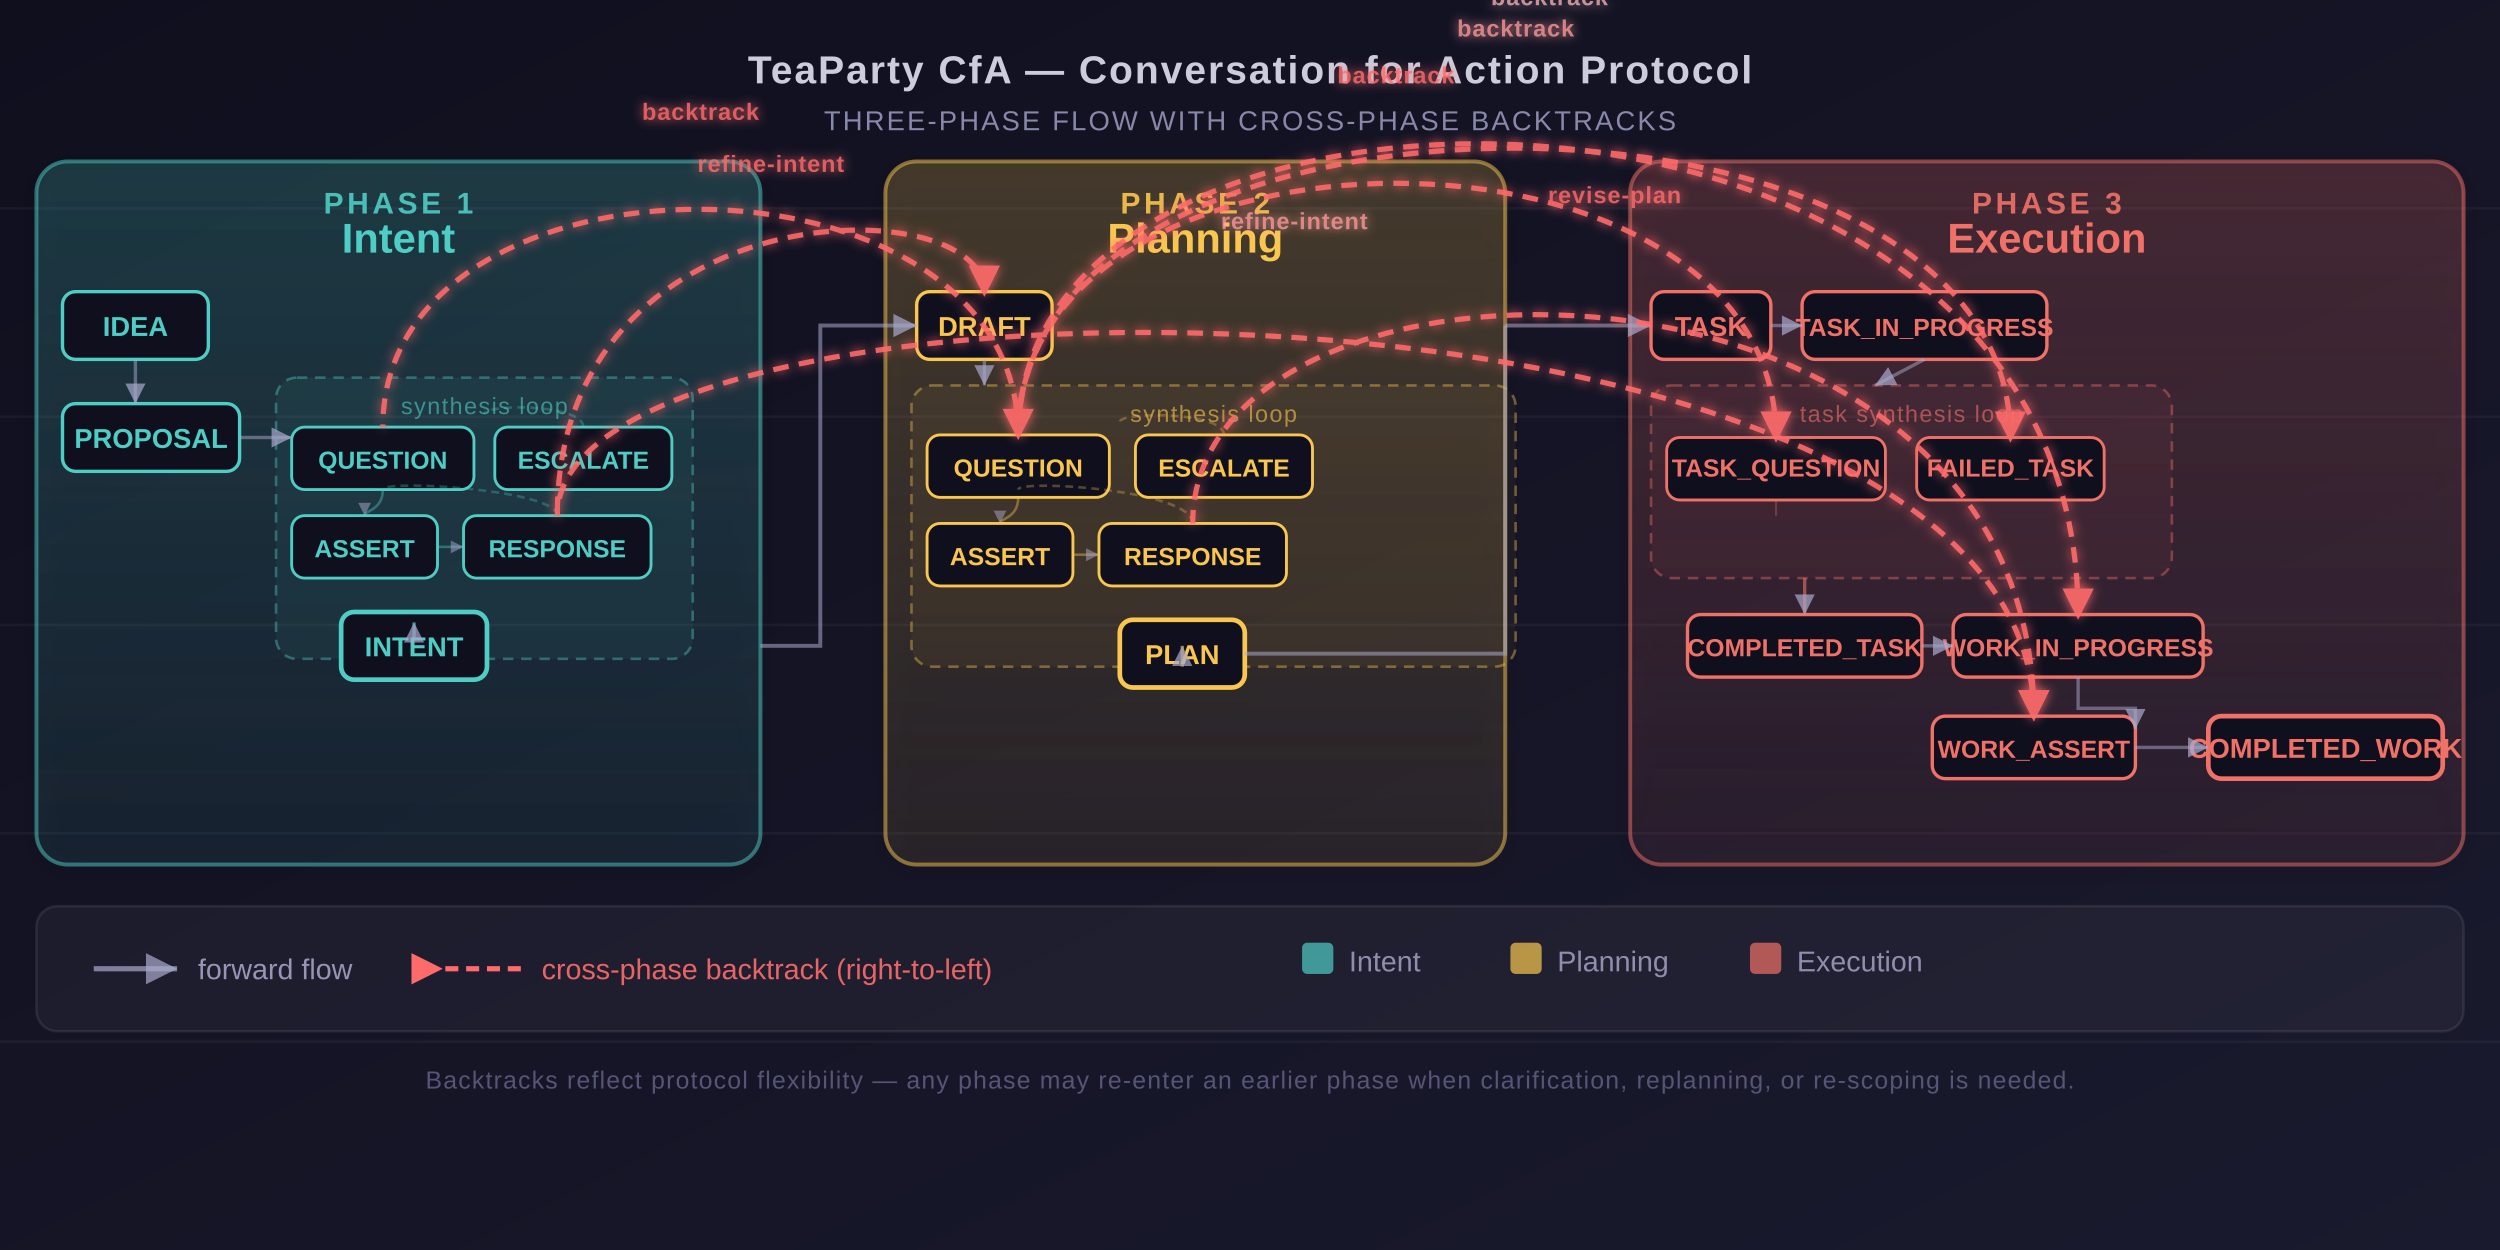
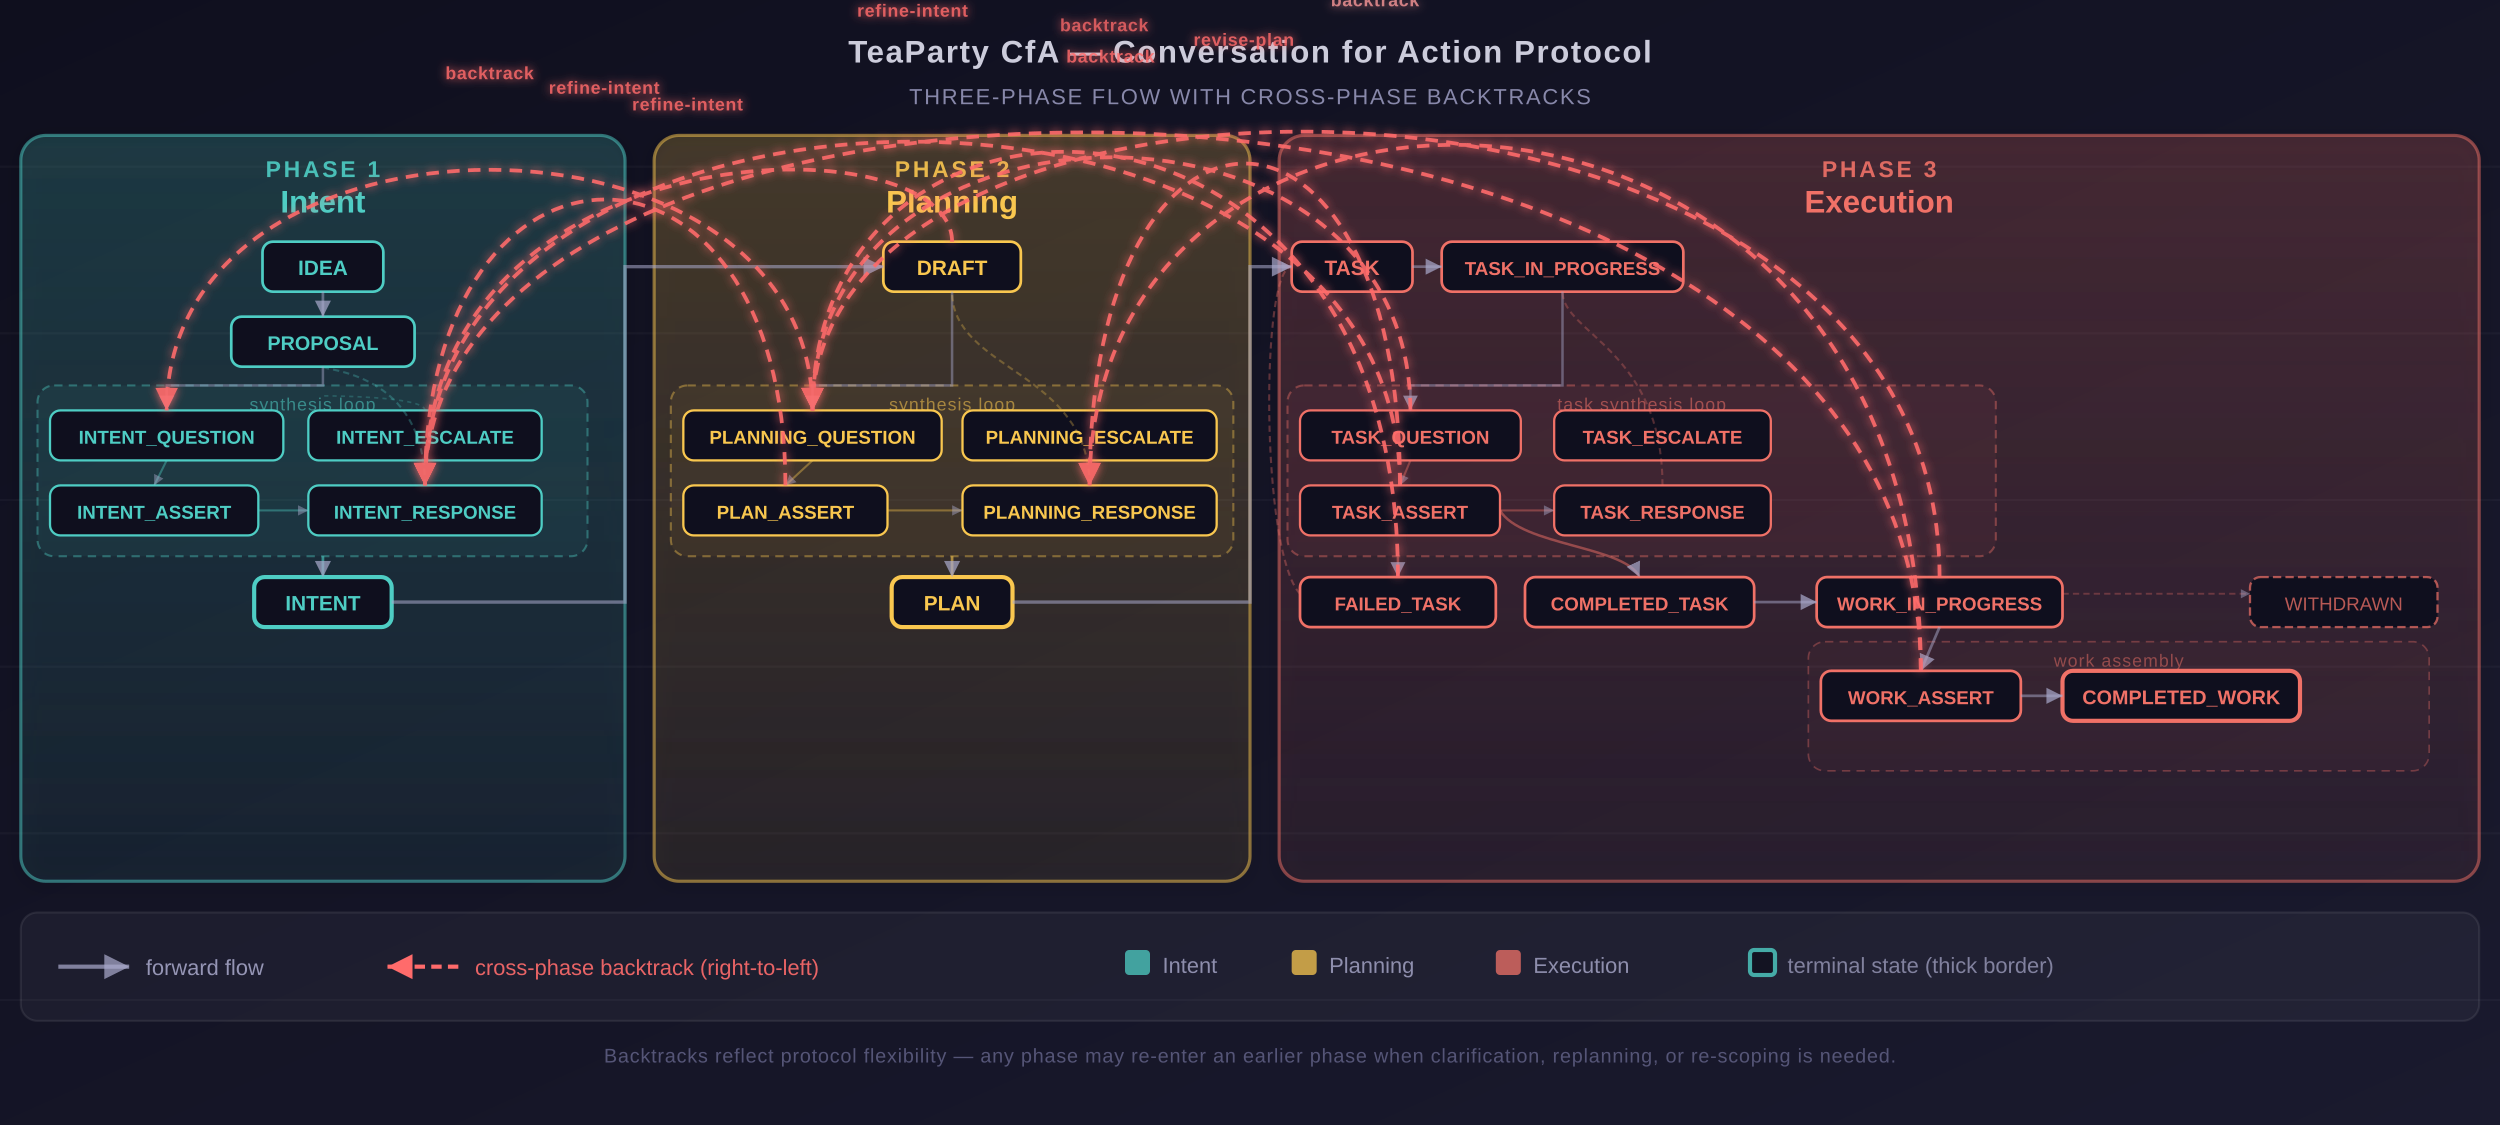
- <svg xmlns="http://www.w3.org/2000/svg" viewBox="0 0 960 480" width="960" height="480" font-family="'Segoe UI', 'Helvetica Neue', Arial, sans-serif">
+ <svg xmlns="http://www.w3.org/2000/svg" viewBox="0 0 1200 540" width="1200" height="540" font-family="'Segoe UI', 'Helvetica Neue', Arial, sans-serif">
  <defs>
    <linearGradient id="bgGrad" x1="0" y1="0" x2="1" y2="1">
      <stop offset="0%" stop-color="#0f0f1e" />
      <stop offset="100%" stop-color="#1a1a2e" />
    </linearGradient>
    <linearGradient id="intentGrad" x1="0" y1="0" x2="0" y2="1">
      <stop offset="0%" stop-color="#4ecdc4" stop-opacity="0.18" />
      <stop offset="100%" stop-color="#4ecdc4" stop-opacity="0.06" />
    </linearGradient>
    <linearGradient id="planGrad" x1="0" y1="0" x2="0" y2="1">
      <stop offset="0%" stop-color="#f9c74f" stop-opacity="0.18" />
      <stop offset="100%" stop-color="#f9c74f" stop-opacity="0.06" />
    </linearGradient>
    <linearGradient id="execGrad" x1="0" y1="0" x2="0" y2="1">
      <stop offset="0%" stop-color="#f07167" stop-opacity="0.18" />
      <stop offset="100%" stop-color="#f07167" stop-opacity="0.06" />
    </linearGradient>
    <marker id="arrowFwd" markerWidth="7" markerHeight="7" refX="6" refY="3.5" orient="auto">
      <path d="M0,0.5 L6,3.5 L0,6.5 Z" fill="#aaaacc" opacity="0.7" />
    </marker>
-     <marker id="arrowBack" markerWidth="7" markerHeight="7" refX="1" refY="3.5" orient="auto">
-       <path d="M6,0.5 L0,3.5 L6,6.5 Z" fill="#ff6b6b" />
+     <marker id="arrowBack" markerWidth="7" markerHeight="7" refX="6" refY="3.5" orient="auto">
+       <path d="M0,0.5 L6,3.5 L0,6.5 Z" fill="#ff6b6b" />
    </marker>
    <marker id="arrowLoop" markerWidth="6" markerHeight="6" refX="5" refY="3" orient="auto">
-       <path d="M0,0.5 L5,3 L0,5.5 Z" fill="#aaaacc" opacity="0.5" />
+       <path d="M0,0.5 L5,3 L0,5.5 Z" fill="#aaaacc" opacity="0.45" />
    </marker>
    <filter id="panelShadow" x="-4%" y="-4%" width="108%" height="108%">
      <feDropShadow dx="0" dy="2" stdDeviation="4" flood-color="#000000" flood-opacity="0.5" />
    </filter>
    <filter id="backtrackGlow" x="-20%" y="-80%" width="140%" height="260%">
-       <feGaussianBlur stdDeviation="2" result="blur" />
+       <feGaussianBlur stdDeviation="2.2" result="blur" />
      <feMerge>
        <feMergeNode in="blur" />
        <feMergeNode in="SourceGraphic" />
      </feMerge>
    </filter>
  </defs>
-   <rect width="960" height="480" fill="url(#bgGrad)" />
-   <g opacity="0.04" stroke="#ffffff" stroke-width="1">
-     <line x1="0" y1="80" x2="960" y2="80" />
-     <line x1="0" y1="160" x2="960" y2="160" />
-     <line x1="0" y1="240" x2="960" y2="240" />
-     <line x1="0" y1="320" x2="960" y2="320" />
-     <line x1="0" y1="400" x2="960" y2="400" />
+   <rect width="1200" height="540" fill="url(#bgGrad)" />
+   <g opacity="0.035" stroke="#ffffff" stroke-width="1">
+     <line x1="0" y1="80" x2="1200" y2="80" />
+     <line x1="0" y1="160" x2="1200" y2="160" />
+     <line x1="0" y1="240" x2="1200" y2="240" />
+     <line x1="0" y1="320" x2="1200" y2="320" />
+     <line x1="0" y1="400" x2="1200" y2="400" />
+     <line x1="0" y1="480" x2="1200" y2="480" />
  </g>
-   <text x="480" y="32" text-anchor="middle" fill="#e0e0f0" font-size="15" font-weight="600" letter-spacing="0.05em" opacity="0.9">
+   <text x="600" y="30" text-anchor="middle" fill="#e0e0f0" font-size="15" font-weight="600" letter-spacing="0.05em" opacity="0.9">
    TeaParty CfA — Conversation for Action Protocol
  </text>
-   <text x="480" y="50" text-anchor="middle" fill="#8888aa" font-size="10.5" letter-spacing="0.08em">
+   <text x="600" y="50" text-anchor="middle" fill="#8888aa" font-size="10.5" letter-spacing="0.08em">
    THREE-PHASE FLOW WITH CROSS-PHASE BACKTRACKS
  </text>
-   <rect x="14" y="62" width="278" height="270" rx="12" ry="12" fill="url(#intentGrad)" stroke="#4ecdc4" stroke-width="1.5" stroke-opacity="0.5" filter="url(#panelShadow)" />
-   <text x="153" y="82" text-anchor="middle" fill="#4ecdc4" font-size="11.5" font-weight="700" letter-spacing="0.12em" opacity="0.9">PHASE 1</text>
-   <text x="153" y="97" text-anchor="middle" fill="#4ecdc4" font-size="16" font-weight="700">Intent</text>
-   <rect x="340" y="62" width="238" height="270" rx="12" ry="12" fill="url(#planGrad)" stroke="#f9c74f" stroke-width="1.5" stroke-opacity="0.5" filter="url(#panelShadow)" />
-   <text x="459" y="82" text-anchor="middle" fill="#f9c74f" font-size="11.5" font-weight="700" letter-spacing="0.12em" opacity="0.9">PHASE 2</text>
-   <text x="459" y="97" text-anchor="middle" fill="#f9c74f" font-size="16" font-weight="700">Planning</text>
-   <rect x="626" y="62" width="320" height="270" rx="12" ry="12" fill="url(#execGrad)" stroke="#f07167" stroke-width="1.5" stroke-opacity="0.5" filter="url(#panelShadow)" />
-   <text x="786" y="82" text-anchor="middle" fill="#f07167" font-size="11.5" font-weight="700" letter-spacing="0.12em" opacity="0.9">PHASE 3</text>
-   <text x="786" y="97" text-anchor="middle" fill="#f07167" font-size="16" font-weight="700">Execution</text>
-   <rect x="24" y="112" width="56" height="26" rx="5" fill="#0f0f1e" stroke="#4ecdc4" stroke-width="1.3" />
-   <text x="52" y="129" text-anchor="middle" fill="#4ecdc4" font-size="10.5" font-weight="600">IDEA</text>
-   <rect x="24" y="155" width="68" height="26" rx="5" fill="#0f0f1e" stroke="#4ecdc4" stroke-width="1.3" />
-   <text x="58" y="172" text-anchor="middle" fill="#4ecdc4" font-size="10.5" font-weight="600">PROPOSAL</text>
-   <rect x="106" y="145" width="160" height="108" rx="8" fill="#4ecdc4" fill-opacity="0.06" stroke="#4ecdc4" stroke-width="1" stroke-dasharray="4,3" stroke-opacity="0.4" />
-   <text x="186" y="159" text-anchor="middle" fill="#4ecdc4" font-size="9" opacity="0.6" letter-spacing="0.06em">synthesis loop</text>
-   <rect x="112" y="164" width="70" height="24" rx="5" fill="#0f0f1e" stroke="#4ecdc4" stroke-width="1.1" />
-   <text x="147" y="180" text-anchor="middle" fill="#4ecdc4" font-size="9.5" font-weight="600">QUESTION</text>
-   <rect x="190" y="164" width="68" height="24" rx="5" fill="#0f0f1e" stroke="#4ecdc4" stroke-width="1.1" />
-   <text x="224" y="180" text-anchor="middle" fill="#4ecdc4" font-size="9.5" font-weight="600">ESCALATE</text>
-   <rect x="112" y="198" width="56" height="24" rx="5" fill="#0f0f1e" stroke="#4ecdc4" stroke-width="1.1" />
-   <text x="140" y="214" text-anchor="middle" fill="#4ecdc4" font-size="9.5" font-weight="600">ASSERT</text>
-   <rect x="178" y="198" width="72" height="24" rx="5" fill="#0f0f1e" stroke="#4ecdc4" stroke-width="1.1" />
-   <text x="214" y="214" text-anchor="middle" fill="#4ecdc4" font-size="9.5" font-weight="600">RESPONSE</text>
-   <path d="M147,188 C147,196 140,196 140,198" stroke="#4ecdc4" stroke-width="1" fill="none" stroke-opacity="0.4" marker-end="url(#arrowLoop)" />
-   <path d="M168,210 L178,210" stroke="#4ecdc4" stroke-width="1" fill="none" stroke-opacity="0.4" marker-end="url(#arrowLoop)" />
-   <path d="M214,198 C214,188 147,184 147,188" stroke="#4ecdc4" stroke-width="1" fill="none" stroke-opacity="0.3" stroke-dasharray="3,2" />
-   <rect x="131" y="235" width="56" height="26" rx="5" fill="#0f0f1e" stroke="#4ecdc4" stroke-width="1.8" />
-   <text x="159" y="252" text-anchor="middle" fill="#4ecdc4" font-size="10.5" font-weight="700">INTENT</text>
-   <path d="M52,138 L52,155" stroke="#aaaacc" stroke-width="1.3" fill="none" stroke-opacity="0.5" marker-end="url(#arrowFwd)" />
-   <path d="M92,168 L112,168" stroke="#aaaacc" stroke-width="1.3" fill="none" stroke-opacity="0.5" marker-end="url(#arrowFwd)" />
-   <path d="M159,245 L159,239" stroke="#4ecdc4" stroke-width="1.3" fill="none" stroke-opacity="0.6" marker-end="url(#arrowFwd)" />
-   <path d="M224,164 C224,155 186,155 186,159" stroke="#4ecdc4" stroke-width="1" fill="none" stroke-opacity="0.3" stroke-dasharray="3,2" />
-   <rect x="352" y="112" width="52" height="26" rx="5" fill="#0f0f1e" stroke="#f9c74f" stroke-width="1.3" />
-   <text x="378" y="129" text-anchor="middle" fill="#f9c74f" font-size="10.5" font-weight="600">DRAFT</text>
-   <rect x="350" y="148" width="232" height="108" rx="8" fill="#f9c74f" fill-opacity="0.05" stroke="#f9c74f" stroke-width="1" stroke-dasharray="4,3" stroke-opacity="0.4" />
-   <text x="466" y="162" text-anchor="middle" fill="#f9c74f" font-size="9" opacity="0.6" letter-spacing="0.06em">synthesis loop</text>
-   <rect x="356" y="167" width="70" height="24" rx="5" fill="#0f0f1e" stroke="#f9c74f" stroke-width="1.1" />
-   <text x="391" y="183" text-anchor="middle" fill="#f9c74f" font-size="9.5" font-weight="600">QUESTION</text>
-   <rect x="436" y="167" width="68" height="24" rx="5" fill="#0f0f1e" stroke="#f9c74f" stroke-width="1.1" />
-   <text x="470" y="183" text-anchor="middle" fill="#f9c74f" font-size="9.5" font-weight="600">ESCALATE</text>
-   <rect x="356" y="201" width="56" height="24" rx="5" fill="#0f0f1e" stroke="#f9c74f" stroke-width="1.1" />
-   <text x="384" y="217" text-anchor="middle" fill="#f9c74f" font-size="9.5" font-weight="600">ASSERT</text>
-   <rect x="422" y="201" width="72" height="24" rx="5" fill="#0f0f1e" stroke="#f9c74f" stroke-width="1.1" />
-   <text x="458" y="217" text-anchor="middle" fill="#f9c74f" font-size="9.5" font-weight="600">RESPONSE</text>
-   <path d="M391,191 C391,199 384,199 384,201" stroke="#f9c74f" stroke-width="1" fill="none" stroke-opacity="0.4" marker-end="url(#arrowLoop)" />
-   <path d="M412,213 L422,213" stroke="#f9c74f" stroke-width="1" fill="none" stroke-opacity="0.4" marker-end="url(#arrowLoop)" />
-   <path d="M458,201 C458,188 391,184 391,188" stroke="#f9c74f" stroke-width="1" fill="none" stroke-opacity="0.3" stroke-dasharray="3,2" />
-   <path d="M470,167 C470,158 430,158 430,162" stroke="#f9c74f" stroke-width="1" fill="none" stroke-opacity="0.3" stroke-dasharray="3,2" />
-   <rect x="430" y="238" width="48" height="26" rx="5" fill="#0f0f1e" stroke="#f9c74f" stroke-width="1.8" />
-   <text x="454" y="255" text-anchor="middle" fill="#f9c74f" font-size="10.5" font-weight="700">PLAN</text>
-   <path d="M378,138 L378,148" stroke="#aaaacc" stroke-width="1.3" fill="none" stroke-opacity="0.5" marker-end="url(#arrowFwd)" />
-   <path d="M454,256 L454,248" stroke="#f9c74f" stroke-width="1.3" fill="none" stroke-opacity="0.6" marker-end="url(#arrowFwd)" />
-   <rect x="634" y="112" width="46" height="26" rx="5" fill="#0f0f1e" stroke="#f07167" stroke-width="1.3" />
-   <text x="657" y="129" text-anchor="middle" fill="#f07167" font-size="10.5" font-weight="600">TASK</text>
-   <rect x="692" y="112" width="94" height="26" rx="5" fill="#0f0f1e" stroke="#f07167" stroke-width="1.3" />
-   <text x="739" y="129" text-anchor="middle" fill="#f07167" font-size="9.5" font-weight="600">TASK_IN_PROGRESS</text>
-   <rect x="634" y="148" width="200" height="74" rx="8" fill="#f07167" fill-opacity="0.05" stroke="#f07167" stroke-width="1" stroke-dasharray="4,3" stroke-opacity="0.4" />
-   <text x="734" y="162" text-anchor="middle" fill="#f07167" font-size="9" opacity="0.6" letter-spacing="0.06em">task synthesis loop</text>
-   <rect x="640" y="168" width="84" height="24" rx="5" fill="#0f0f1e" stroke="#f07167" stroke-width="1.1" />
-   <text x="682" y="183" text-anchor="middle" fill="#f07167" font-size="9.5" font-weight="600">TASK_QUESTION</text>
-   <rect x="736" y="168" width="72" height="24" rx="5" fill="#0f0f1e" stroke="#f07167" stroke-width="1.1" />
-   <text x="772" y="183" text-anchor="middle" fill="#f07167" font-size="9.5" font-weight="600">FAILED_TASK</text>
-   <path d="M682,192 C682,200 682,200 682,192" stroke="#f07167" stroke-width="0.8" fill="none" stroke-opacity="0.3" stroke-dasharray="2,2" />
-   <rect x="648" y="236" width="90" height="24" rx="5" fill="#0f0f1e" stroke="#f07167" stroke-width="1.3" />
-   <text x="693" y="252" text-anchor="middle" fill="#f07167" font-size="9.5" font-weight="600">COMPLETED_TASK</text>
-   <rect x="750" y="236" width="96" height="24" rx="5" fill="#0f0f1e" stroke="#f07167" stroke-width="1.3" />
-   <text x="798" y="252" text-anchor="middle" fill="#f07167" font-size="9.5" font-weight="600">WORK_IN_PROGRESS</text>
-   <rect x="742" y="275" width="78" height="24" rx="5" fill="#0f0f1e" stroke="#f07167" stroke-width="1.3" />
-   <text x="781" y="291" text-anchor="middle" fill="#f07167" font-size="9.5" font-weight="600">WORK_ASSERT</text>
-   <rect x="848" y="275" width="90" height="24" rx="5" fill="#0f0f1e" stroke="#f07167" stroke-width="1.8" />
-   <text x="893" y="291" text-anchor="middle" fill="#f07167" font-size="10.5" font-weight="700">COMPLETED_WORK</text>
-   <path d="M680,125 L692,125" stroke="#aaaacc" stroke-width="1.3" fill="none" stroke-opacity="0.5" marker-end="url(#arrowFwd)" />
-   <path d="M739,138 L720,148" stroke="#aaaacc" stroke-width="1.3" fill="none" stroke-opacity="0.5" marker-end="url(#arrowFwd)" />
-   <path d="M693,222 L693,236" stroke="#f07167" stroke-width="1.3" fill="none" stroke-opacity="0.6" marker-end="url(#arrowFwd)" />
-   <path d="M738,248 L750,248" stroke="#aaaacc" stroke-width="1.3" fill="none" stroke-opacity="0.5" marker-end="url(#arrowFwd)" />
-   <path d="M798,260 L798,272 L820,272 L820,280" stroke="#aaaacc" stroke-width="1.3" fill="none" stroke-opacity="0.5" marker-end="url(#arrowFwd)" />
-   <path d="M820,287 L848,287" stroke="#aaaacc" stroke-width="1.3" fill="none" stroke-opacity="0.5" marker-end="url(#arrowFwd)" />
-   <path d="M292,248 L315,248 L315,125 L352,125" stroke="#aaaacc" stroke-width="1.5" fill="none" stroke-opacity="0.55" marker-end="url(#arrowFwd)" />
-   <path d="M578,125 L600,125 L600,125 L634,125" stroke="#aaaacc" stroke-width="1.5" fill="none" stroke-opacity="0.55" marker-end="url(#arrowFwd)" />
-   <path d="M478,251 L578,251 L578,125" stroke="#aaaacc" stroke-width="1.5" fill="none" stroke-opacity="0.55" />
-   <g stroke="#ff6b6b" stroke-width="2" fill="none" stroke-dasharray="6,4" filter="url(#backtrackGlow)" opacity="0.92" marker-start="url(#arrowBack)">
-     <path d="M378,112 C378,72 214,72 214,198" />
-     <text x="296" y="66" text-anchor="middle" fill="#ff6b6b" font-size="9" font-weight="600" stroke="none" filter="none" opacity="0.9" letter-spacing="0.04em">refine-intent</text>
-     <path d="M391,167 C391,52 147,52 147,164" />
-     <text x="269" y="46" text-anchor="middle" fill="#ff6b6b" font-size="9" font-weight="600" stroke="none" filter="none" opacity="0.9" letter-spacing="0.04em">backtrack</text>
-     <path d="M682,168 C682,38 391,38 391,167" />
-     <text x="536" y="32" text-anchor="middle" fill="#ff6b6b" font-size="9" font-weight="600" stroke="none" filter="none" opacity="0.9" letter-spacing="0.04em">backtrack</text>
-     <path d="M772,168 C772,20 391,20 391,167" />
-     <text x="582" y="14" text-anchor="middle" fill="#ff9b9b" font-size="9" font-weight="600" stroke="none" filter="none" opacity="0.85" letter-spacing="0.04em">backtrack</text>
-     <path d="M798,236 C798,8 391,8 391,167" />
-     <text x="595" y="2" text-anchor="middle" fill="#ffbbbb" font-size="9" font-weight="600" stroke="none" filter="none" opacity="0.8" letter-spacing="0.04em">backtrack</text>
-     <path d="M781,275 C781,84 458,84 458,201" />
-     <text x="620" y="78" text-anchor="middle" fill="#ff6b6b" font-size="9" font-weight="600" stroke="none" filter="none" opacity="0.9" letter-spacing="0.04em">revise-plan</text>
-     <path d="M781,275 C781,94 214,94 214,198" />
-     <text x="497" y="88" text-anchor="middle" fill="#ff9b9b" font-size="9" font-weight="600" stroke="none" filter="none" opacity="0.85" letter-spacing="0.04em">refine-intent</text>
+   <rect x="10" y="65" width="290" height="358" rx="12" ry="12" fill="url(#intentGrad)" stroke="#4ecdc4" stroke-width="1.5" stroke-opacity="0.5" filter="url(#panelShadow)" />
+   <text x="155" y="85" text-anchor="middle" fill="#4ecdc4" font-size="11" font-weight="700" letter-spacing="0.12em" opacity="0.9">PHASE 1</text>
+   <text x="155" y="102" text-anchor="middle" fill="#4ecdc4" font-size="15" font-weight="700">Intent</text>
+   <rect x="314" y="65" width="286" height="358" rx="12" ry="12" fill="url(#planGrad)" stroke="#f9c74f" stroke-width="1.5" stroke-opacity="0.5" filter="url(#panelShadow)" />
+   <text x="457" y="85" text-anchor="middle" fill="#f9c74f" font-size="11" font-weight="700" letter-spacing="0.12em" opacity="0.9">PHASE 2</text>
+   <text x="457" y="102" text-anchor="middle" fill="#f9c74f" font-size="15" font-weight="700">Planning</text>
+   <rect x="614" y="65" width="576" height="358" rx="12" ry="12" fill="url(#execGrad)" stroke="#f07167" stroke-width="1.5" stroke-opacity="0.5" filter="url(#panelShadow)" />
+   <text x="902" y="85" text-anchor="middle" fill="#f07167" font-size="11" font-weight="700" letter-spacing="0.12em" opacity="0.9">PHASE 3</text>
+   <text x="902" y="102" text-anchor="middle" fill="#f07167" font-size="15" font-weight="700">Execution</text>
+   <rect x="126" y="116" width="58" height="24" rx="5" fill="#0f0f1e" stroke="#4ecdc4" stroke-width="1.3" />
+   <text x="155" y="132" text-anchor="middle" fill="#4ecdc4" font-size="10" font-weight="600">IDEA</text>
+   <rect x="111" y="152" width="88" height="24" rx="5" fill="#0f0f1e" stroke="#4ecdc4" stroke-width="1.3" />
+   <text x="155" y="168" text-anchor="middle" fill="#4ecdc4" font-size="9.5" font-weight="600">PROPOSAL</text>
+   <rect x="18" y="185" width="264" height="82" rx="8" fill="#4ecdc4" fill-opacity="0.06" stroke="#4ecdc4" stroke-width="1" stroke-dasharray="4,3" stroke-opacity="0.4" />
+   <text x="150" y="197" text-anchor="middle" fill="#4ecdc4" font-size="8.5" opacity="0.55" letter-spacing="0.06em">synthesis loop</text>
+   <rect x="24" y="197" width="112" height="24" rx="5" fill="#0f0f1e" stroke="#4ecdc4" stroke-width="1.1" />
+   <text x="80" y="213" text-anchor="middle" fill="#4ecdc4" font-size="9" font-weight="600">INTENT_QUESTION</text>
+   <rect x="148" y="197" width="112" height="24" rx="5" fill="#0f0f1e" stroke="#4ecdc4" stroke-width="1.1" />
+   <text x="204" y="213" text-anchor="middle" fill="#4ecdc4" font-size="9" font-weight="600">INTENT_ESCALATE</text>
+   <rect x="24" y="233" width="100" height="24" rx="5" fill="#0f0f1e" stroke="#4ecdc4" stroke-width="1.1" />
+   <text x="74" y="249" text-anchor="middle" fill="#4ecdc4" font-size="9" font-weight="600">INTENT_ASSERT</text>
+   <rect x="148" y="233" width="112" height="24" rx="5" fill="#0f0f1e" stroke="#4ecdc4" stroke-width="1.1" />
+   <text x="204" y="249" text-anchor="middle" fill="#4ecdc4" font-size="9" font-weight="600">INTENT_RESPONSE</text>
+   <rect x="122" y="277" width="66" height="24" rx="5" fill="#0f0f1e" stroke="#4ecdc4" stroke-width="2" />
+   <text x="155" y="293" text-anchor="middle" fill="#4ecdc4" font-size="10" font-weight="700">INTENT</text>
+   <path d="M155,140 L155,152" stroke="#aaaacc" stroke-width="1.3" fill="none" stroke-opacity="0.5" marker-end="url(#arrowFwd)" />
+   <path d="M155,176 L155,185 L80,185 L80,197" stroke="#aaaacc" stroke-width="1.2" fill="none" stroke-opacity="0.45" marker-end="url(#arrowFwd)" />
+   <path d="M80,221 L74,233" stroke="#4ecdc4" stroke-width="1" fill="none" stroke-opacity="0.4" marker-end="url(#arrowLoop)" />
+   <path d="M124,245 L148,245" stroke="#4ecdc4" stroke-width="1" fill="none" stroke-opacity="0.4" marker-end="url(#arrowLoop)" />
+   <path d="M204,233 C204,178 155,178 155,176" stroke="#4ecdc4" stroke-width="1" fill="none" stroke-opacity="0.3" stroke-dasharray="3,2" />
+   <path d="M204,197 C204,190 155,190 155,190" stroke="#4ecdc4" stroke-width="0.8" fill="none" stroke-opacity="0.25" stroke-dasharray="2,2" />
+   <path d="M155,267 L155,277" stroke="#4ecdc4" stroke-width="1.3" fill="none" stroke-opacity="0.6" marker-end="url(#arrowFwd)" />
+   <rect x="424" y="116" width="66" height="24" rx="5" fill="#0f0f1e" stroke="#f9c74f" stroke-width="1.3" />
+   <text x="457" y="132" text-anchor="middle" fill="#f9c74f" font-size="10" font-weight="600">DRAFT</text>
+   <rect x="322" y="185" width="270" height="82" rx="8" fill="#f9c74f" fill-opacity="0.05" stroke="#f9c74f" stroke-width="1" stroke-dasharray="4,3" stroke-opacity="0.4" />
+   <text x="457" y="197" text-anchor="middle" fill="#f9c74f" font-size="8.5" opacity="0.55" letter-spacing="0.06em">synthesis loop</text>
+   <rect x="328" y="197" width="124" height="24" rx="5" fill="#0f0f1e" stroke="#f9c74f" stroke-width="1.1" />
+   <text x="390" y="213" text-anchor="middle" fill="#f9c74f" font-size="9" font-weight="600">PLANNING_QUESTION</text>
+   <rect x="462" y="197" width="122" height="24" rx="5" fill="#0f0f1e" stroke="#f9c74f" stroke-width="1.1" />
+   <text x="523" y="213" text-anchor="middle" fill="#f9c74f" font-size="9" font-weight="600">PLANNING_ESCALATE</text>
+   <rect x="328" y="233" width="98" height="24" rx="5" fill="#0f0f1e" stroke="#f9c74f" stroke-width="1.1" />
+   <text x="377" y="249" text-anchor="middle" fill="#f9c74f" font-size="9" font-weight="600">PLAN_ASSERT</text>
+   <rect x="462" y="233" width="122" height="24" rx="5" fill="#0f0f1e" stroke="#f9c74f" stroke-width="1.1" />
+   <text x="523" y="249" text-anchor="middle" fill="#f9c74f" font-size="9" font-weight="600">PLANNING_RESPONSE</text>
+   <rect x="428" y="277" width="58" height="24" rx="5" fill="#0f0f1e" stroke="#f9c74f" stroke-width="2" />
+   <text x="457" y="293" text-anchor="middle" fill="#f9c74f" font-size="10" font-weight="700">PLAN</text>
+   <path d="M457,140 L457,185 L390,185 L390,197" stroke="#aaaacc" stroke-width="1.2" fill="none" stroke-opacity="0.45" marker-end="url(#arrowFwd)" />
+   <path d="M390,221 L377,233" stroke="#f9c74f" stroke-width="1" fill="none" stroke-opacity="0.4" marker-end="url(#arrowLoop)" />
+   <path d="M426,245 L462,245" stroke="#f9c74f" stroke-width="1" fill="none" stroke-opacity="0.4" marker-end="url(#arrowLoop)" />
+   <path d="M523,233 C523,178 457,178 457,140" stroke="#f9c74f" stroke-width="1" fill="none" stroke-opacity="0.3" stroke-dasharray="3,2" />
+   <path d="M457,267 L457,277" stroke="#f9c74f" stroke-width="1.3" fill="none" stroke-opacity="0.6" marker-end="url(#arrowFwd)" />
+   <rect x="620" y="116" width="58" height="24" rx="5" fill="#0f0f1e" stroke="#f07167" stroke-width="1.3" />
+   <text x="649" y="132" text-anchor="middle" fill="#f07167" font-size="10" font-weight="600">TASK</text>
+   <rect x="692" y="116" width="116" height="24" rx="5" fill="#0f0f1e" stroke="#f07167" stroke-width="1.3" />
+   <text x="750" y="132" text-anchor="middle" fill="#f07167" font-size="9" font-weight="600">TASK_IN_PROGRESS</text>
+   <rect x="618" y="185" width="340" height="82" rx="8" fill="#f07167" fill-opacity="0.05" stroke="#f07167" stroke-width="1" stroke-dasharray="4,3" stroke-opacity="0.4" />
+   <text x="788" y="197" text-anchor="middle" fill="#f07167" font-size="8.5" opacity="0.55" letter-spacing="0.06em">task synthesis loop</text>
+   <rect x="624" y="197" width="106" height="24" rx="5" fill="#0f0f1e" stroke="#f07167" stroke-width="1.1" />
+   <text x="677" y="213" text-anchor="middle" fill="#f07167" font-size="9" font-weight="600">TASK_QUESTION</text>
+   <rect x="746" y="197" width="104" height="24" rx="5" fill="#0f0f1e" stroke="#f07167" stroke-width="1.1" />
+   <text x="798" y="213" text-anchor="middle" fill="#f07167" font-size="9" font-weight="600">TASK_ESCALATE</text>
+   <rect x="624" y="233" width="96" height="24" rx="5" fill="#0f0f1e" stroke="#f07167" stroke-width="1.1" />
+   <text x="672" y="249" text-anchor="middle" fill="#f07167" font-size="9" font-weight="600">TASK_ASSERT</text>
+   <rect x="746" y="233" width="104" height="24" rx="5" fill="#0f0f1e" stroke="#f07167" stroke-width="1.1" />
+   <text x="798" y="249" text-anchor="middle" fill="#f07167" font-size="9" font-weight="600">TASK_RESPONSE</text>
+   <rect x="624" y="277" width="94" height="24" rx="5" fill="#0f0f1e" stroke="#f07167" stroke-width="1.3" />
+   <text x="671" y="293" text-anchor="middle" fill="#f07167" font-size="9" font-weight="600">FAILED_TASK</text>
+   <rect x="732" y="277" width="110" height="24" rx="5" fill="#0f0f1e" stroke="#f07167" stroke-width="1.3" />
+   <text x="787" y="293" text-anchor="middle" fill="#f07167" font-size="9" font-weight="600">COMPLETED_TASK</text>
+   <rect x="872" y="277" width="118" height="24" rx="5" fill="#0f0f1e" stroke="#f07167" stroke-width="1.3" />
+   <text x="931" y="293" text-anchor="middle" fill="#f07167" font-size="9" font-weight="600">WORK_IN_PROGRESS</text>
+   <rect x="868" y="308" width="298" height="62" rx="8" fill="#f07167" fill-opacity="0.04" stroke="#f07167" stroke-width="0.8" stroke-dasharray="4,3" stroke-opacity="0.35" />
+   <text x="1017" y="320" text-anchor="middle" fill="#f07167" font-size="8.5" opacity="0.5" letter-spacing="0.06em">work assembly</text>
+   <rect x="874" y="322" width="96" height="24" rx="5" fill="#0f0f1e" stroke="#f07167" stroke-width="1.3" />
+   <text x="922" y="338" text-anchor="middle" fill="#f07167" font-size="9" font-weight="600">WORK_ASSERT</text>
+   <rect x="990" y="322" width="114" height="24" rx="5" fill="#0f0f1e" stroke="#f07167" stroke-width="2" />
+   <text x="1047" y="338" text-anchor="middle" fill="#f07167" font-size="9.5" font-weight="700">COMPLETED_WORK</text>
+   <rect x="1080" y="277" width="90" height="24" rx="5" fill="#0f0f1e" stroke="#f07167" stroke-width="1.1" stroke-dasharray="4,2" stroke-opacity="0.7" />
+   <text x="1125" y="293" text-anchor="middle" fill="#f07167" font-size="9" font-weight="500" opacity="0.75">WITHDRAWN</text>
+   <path d="M678,128 L692,128" stroke="#aaaacc" stroke-width="1.3" fill="none" stroke-opacity="0.5" marker-end="url(#arrowFwd)" />
+   <path d="M750,140 L750,185 L677,185 L677,197" stroke="#aaaacc" stroke-width="1.2" fill="none" stroke-opacity="0.45" marker-end="url(#arrowFwd)" />
+   <path d="M677,221 L672,233" stroke="#f07167" stroke-width="1" fill="none" stroke-opacity="0.4" marker-end="url(#arrowLoop)" />
+   <path d="M720,245 L746,245" stroke="#f07167" stroke-width="1" fill="none" stroke-opacity="0.4" marker-end="url(#arrowLoop)" />
+   <path d="M798,233 C798,168 750,160 750,140" stroke="#f07167" stroke-width="1" fill="none" stroke-opacity="0.3" stroke-dasharray="3,2" />
+   <path d="M720,245 C730,262 780,262 787,277" stroke="#f07167" stroke-width="1.2" fill="none" stroke-opacity="0.5" marker-end="url(#arrowFwd)" />
+   <path d="M671,267 L671,277" stroke="#f07167" stroke-width="1.2" fill="none" stroke-opacity="0.5" marker-end="url(#arrowFwd)" />
+   <path d="M842,289 L872,289" stroke="#aaaacc" stroke-width="1.3" fill="none" stroke-opacity="0.5" marker-end="url(#arrowFwd)" />
+   <path d="M931,301 L922,322" stroke="#aaaacc" stroke-width="1.3" fill="none" stroke-opacity="0.5" marker-end="url(#arrowFwd)" />
+   <path d="M970,334 L990,334" stroke="#aaaacc" stroke-width="1.3" fill="none" stroke-opacity="0.5" marker-end="url(#arrowFwd)" />
+   <path d="M624,285 C605,265 605,128 620,128" stroke="#f07167" stroke-width="1" fill="none" stroke-opacity="0.35" stroke-dasharray="3,2" marker-end="url(#arrowLoop)" />
+   <path d="M990,285 L1080,285" stroke="#f07167" stroke-width="0.9" fill="none" stroke-opacity="0.3" stroke-dasharray="3,2" marker-end="url(#arrowLoop)" />
+   <path d="M188,289 L300,289 L300,128 L424,128" stroke="#aaaacc" stroke-width="1.6" fill="none" stroke-opacity="0.55" marker-end="url(#arrowFwd)" />
+   <path d="M486,289 L600,289 L600,128 L620,128" stroke="#aaaacc" stroke-width="1.6" fill="none" stroke-opacity="0.55" marker-end="url(#arrowFwd)" />
+   <g stroke="#ff6b6b" stroke-width="1.8" fill="none" stroke-dasharray="6,4" filter="url(#backtrackGlow)" opacity="0.92" marker-end="url(#arrowBack)">
+     <path d="M457,116 C457,58 204,58 204,233" />
+     <text x="330" y="53" text-anchor="middle" fill="#ff6b6b" font-size="8.5" font-weight="600" stroke="none" filter="none" opacity="0.92" letter-spacing="0.04em">refine-intent</text>
+     <path d="M390,197 C390,43 80,43 80,197" />
+     <text x="235" y="38" text-anchor="middle" fill="#ff6b6b" font-size="8.5" font-weight="600" stroke="none" filter="none" opacity="0.92" letter-spacing="0.04em">backtrack</text>
+     <path d="M377,233 C377,50 204,50 204,233" />
+     <text x="290" y="45" text-anchor="middle" fill="#ff6b6b" font-size="8.5" font-weight="600" stroke="none" filter="none" opacity="0.92" letter-spacing="0.04em">refine-intent</text>
+     <path d="M677,197 C677,35 390,35 390,197" />
+     <text x="533" y="30" text-anchor="middle" fill="#ff6b6b" font-size="8.5" font-weight="600" stroke="none" filter="none" opacity="0.92" letter-spacing="0.04em">backtrack</text>
+     <path d="M672,233 C672,27 523,27 523,233" />
+     <text x="597" y="22" text-anchor="middle" fill="#ff6b6b" font-size="8.5" font-weight="600" stroke="none" filter="none" opacity="0.92" letter-spacing="0.04em">revise-plan</text>
+     <path d="M672,233 C672,13 204,13 204,233" />
+     <text x="438" y="8" text-anchor="middle" fill="#ff6b6b" font-size="8.5" font-weight="600" stroke="none" filter="none" opacity="0.92" letter-spacing="0.04em">refine-intent</text>
+     <path d="M671,277 C671,20 390,20 390,197" />
+     <text x="530" y="15" text-anchor="middle" fill="#ff6b6b" font-size="8.5" font-weight="600" stroke="none" filter="none" opacity="0.85" letter-spacing="0.04em">backtrack</text>
+     <path d="M931,277 C931,7 390,7 390,197" />
+     <text x="660" y="3" text-anchor="middle" fill="#ff9b9b" font-size="8.5" font-weight="600" stroke="none" filter="none" opacity="0.85" letter-spacing="0.04em">backtrack</text>
+     <path d="M922,322 C922,2 523,2 523,233" />
+     <text x="722" y="-3" text-anchor="middle" fill="#ffbbbb" font-size="8.5" font-weight="600" stroke="none" filter="none" opacity="0.82" letter-spacing="0.04em">revise-plan</text>
+     <path d="M922,322 C922,-6 204,-6 204,233" />
+     <text x="563" y="-10" text-anchor="middle" fill="#ffcccc" font-size="8.5" font-weight="600" stroke="none" filter="none" opacity="0.78" letter-spacing="0.04em">refine-intent</text>
  </g>
-   <rect x="14" y="348" width="932" height="48" rx="8" fill="#ffffff" fill-opacity="0.04" stroke="#ffffff" stroke-opacity="0.08" stroke-width="1" />
-   <line x1="36" y1="372" x2="68" y2="372" stroke="#aaaacc" stroke-width="2" stroke-opacity="0.7" marker-end="url(#arrowFwd)" />
-   <text x="76" y="376" fill="#aaaacc" font-size="11" opacity="0.85">forward flow</text>
-   <line x1="200" y1="372" x2="168" y2="372" stroke="#ff6b6b" stroke-width="2" stroke-dasharray="5,3" marker-end="url(#arrowBack)" />
-   <text x="208" y="376" fill="#ff6b6b" font-size="11" opacity="0.9">cross-phase backtrack (right-to-left)</text>
-   <rect x="500" y="362" width="12" height="12" rx="2" fill="#4ecdc4" opacity="0.7" />
-   <text x="518" y="373" fill="#aaaacc" font-size="11" opacity="0.8">Intent</text>
-   <rect x="580" y="362" width="12" height="12" rx="2" fill="#f9c74f" opacity="0.7" />
-   <text x="598" y="373" fill="#aaaacc" font-size="11" opacity="0.8">Planning</text>
-   <rect x="672" y="362" width="12" height="12" rx="2" fill="#f07167" opacity="0.7" />
-   <text x="690" y="373" fill="#aaaacc" font-size="11" opacity="0.8">Execution</text>
-   <text x="480" y="418" text-anchor="middle" fill="#555577" font-size="9.5" letter-spacing="0.05em">
+   <rect x="10" y="438" width="1180" height="52" rx="8" fill="#ffffff" fill-opacity="0.04" stroke="#ffffff" stroke-opacity="0.08" stroke-width="1" />
+   <line x1="28" y1="464" x2="62" y2="464" stroke="#aaaacc" stroke-width="2" stroke-opacity="0.7" marker-end="url(#arrowFwd)" />
+   <text x="70" y="468" fill="#aaaacc" font-size="10.5" opacity="0.85">forward flow</text>
+   <line x1="220" y1="464" x2="186" y2="464" stroke="#ff6b6b" stroke-width="2" stroke-dasharray="5,3" marker-end="url(#arrowBack)" />
+   <text x="228" y="468" fill="#ff6b6b" font-size="10.5" opacity="0.9">cross-phase backtrack (right-to-left)</text>
+   <rect x="540" y="456" width="12" height="12" rx="2" fill="#4ecdc4" opacity="0.75" />
+   <text x="558" y="467" fill="#aaaacc" font-size="10.5" opacity="0.8">Intent</text>
+   <rect x="620" y="456" width="12" height="12" rx="2" fill="#f9c74f" opacity="0.75" />
+   <text x="638" y="467" fill="#aaaacc" font-size="10.5" opacity="0.8">Planning</text>
+   <rect x="718" y="456" width="12" height="12" rx="2" fill="#f07167" opacity="0.75" />
+   <text x="736" y="467" fill="#aaaacc" font-size="10.5" opacity="0.8">Execution</text>
+   <rect x="840" y="456" width="12" height="12" rx="2" fill="#0f0f1e" stroke="#4ecdc4" stroke-width="2" opacity="0.8" />
+   <text x="858" y="467" fill="#aaaacc" font-size="10.5" opacity="0.7">terminal state (thick border)</text>
+   <text x="600" y="510" text-anchor="middle" fill="#555577" font-size="9.5" letter-spacing="0.04em">
    Backtracks reflect protocol flexibility — any phase may re-enter an earlier phase when clarification, replanning, or re-scoping is needed.
  </text>
</svg>
